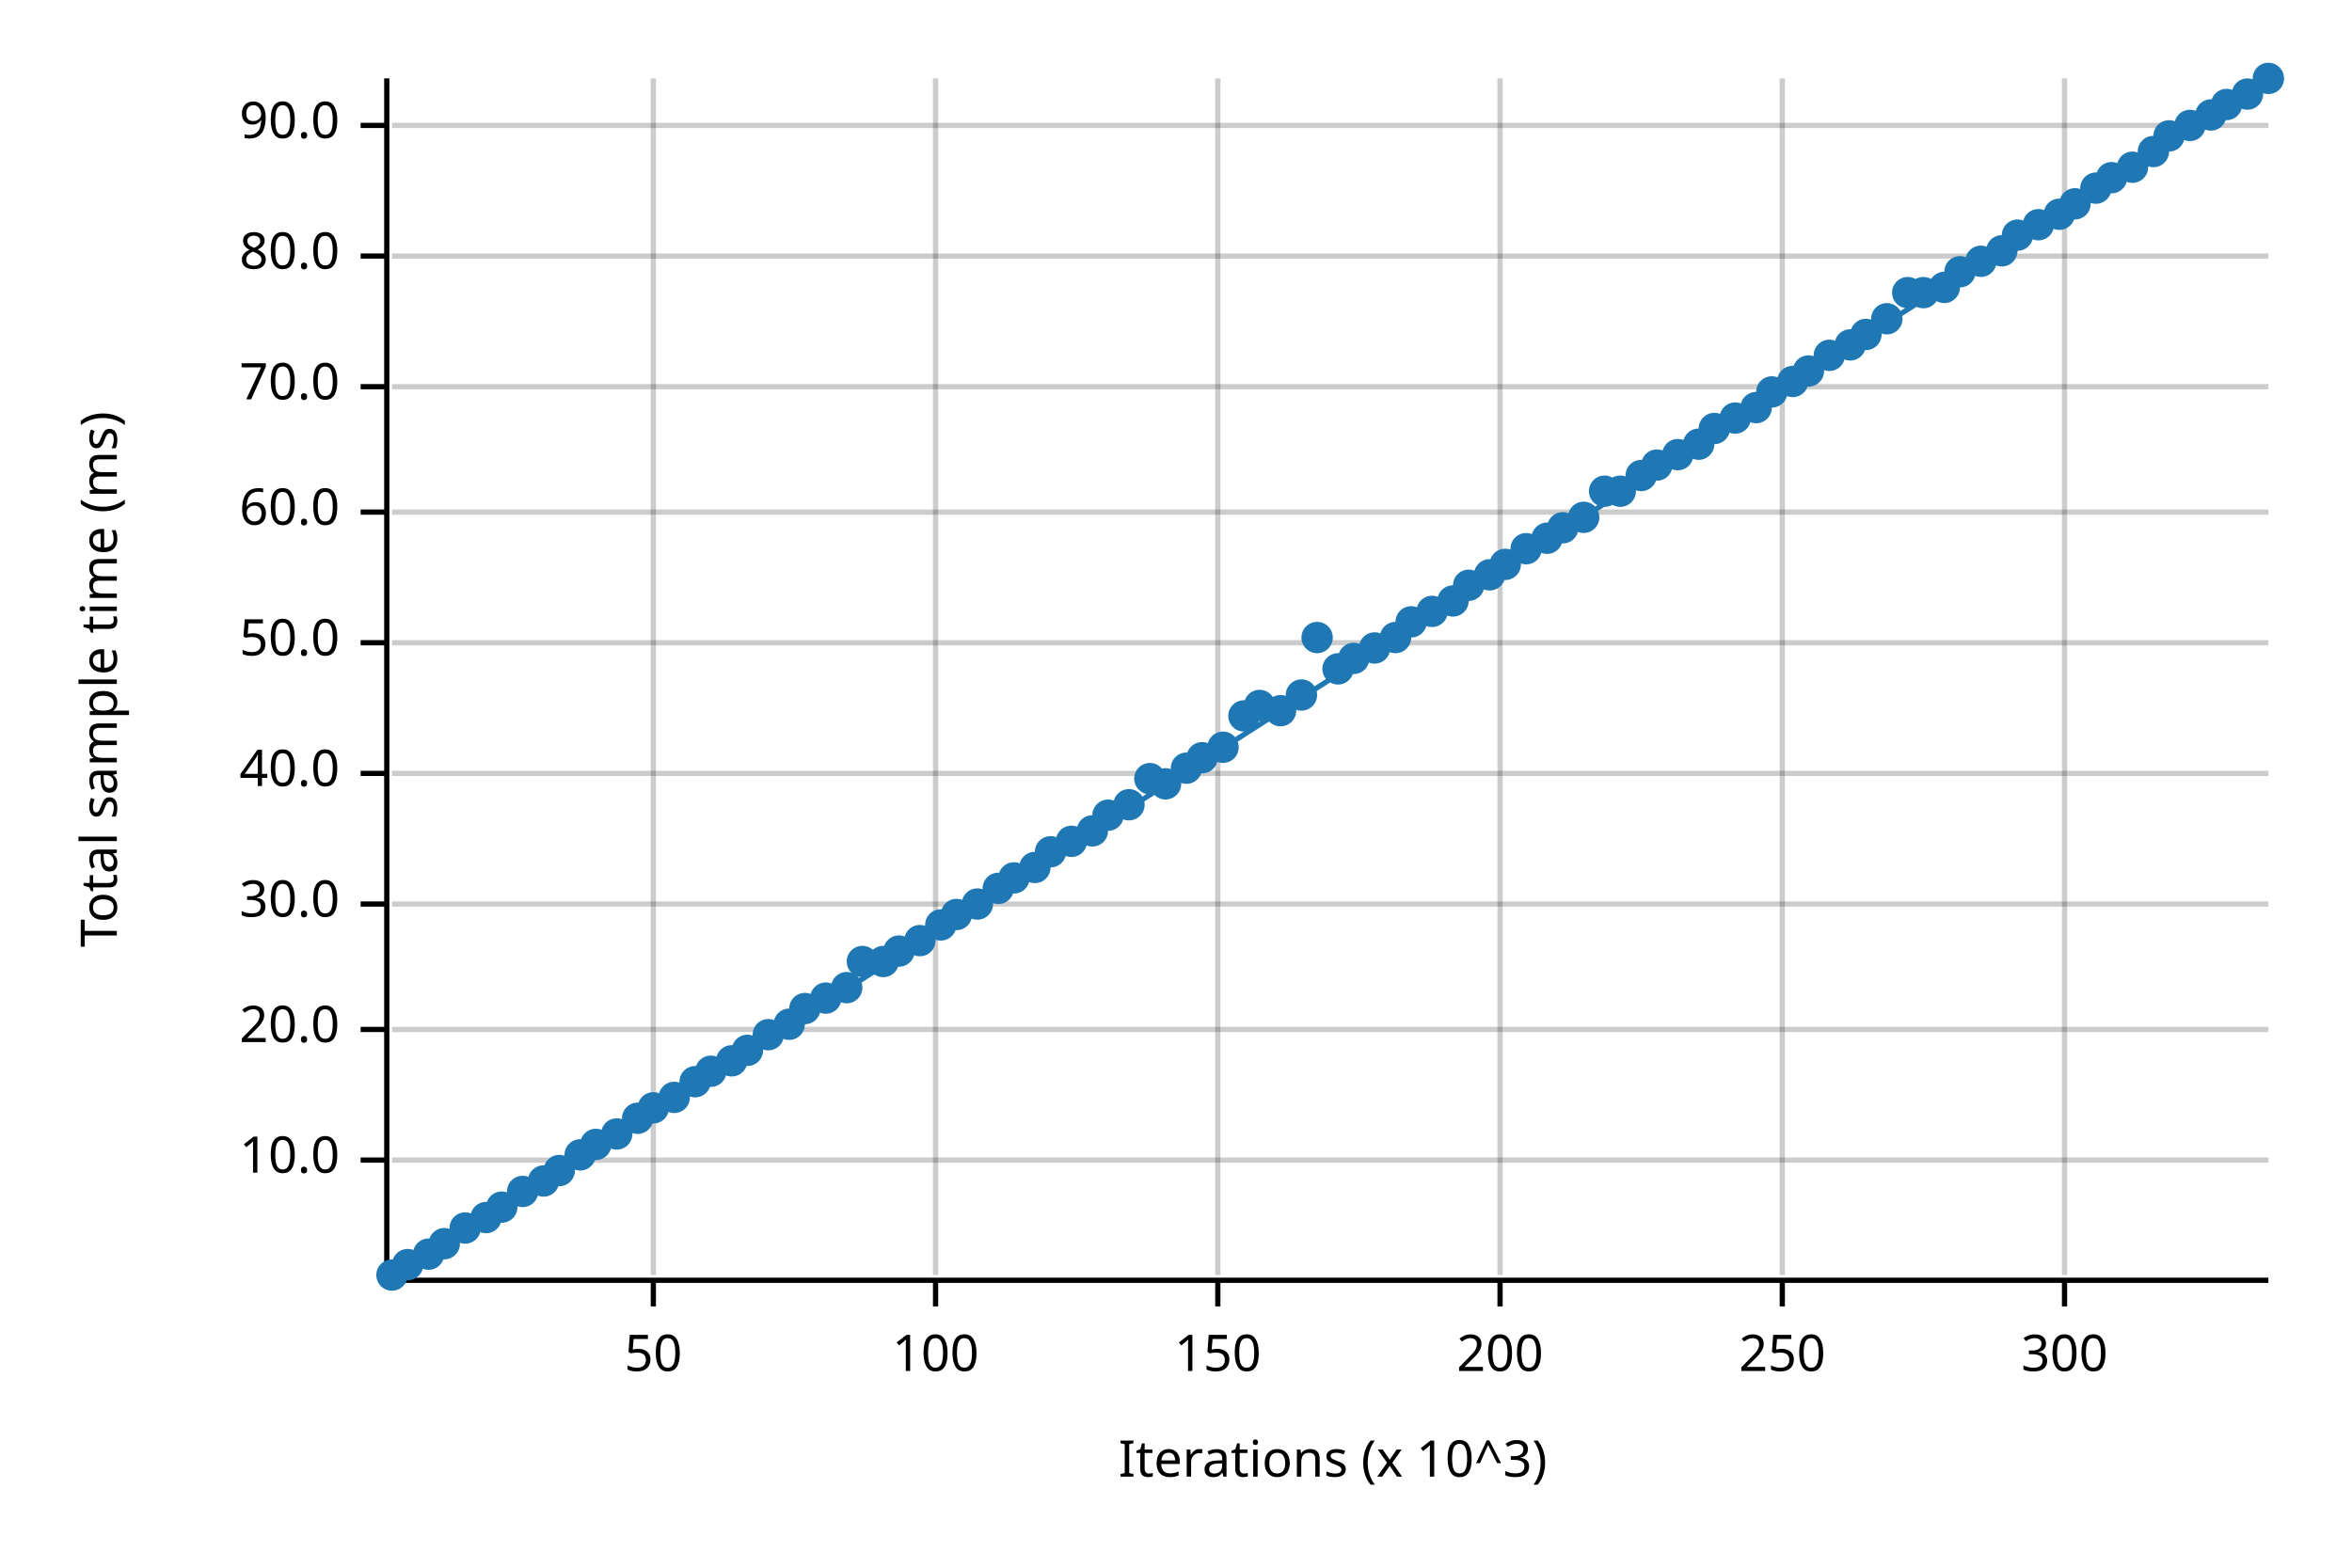
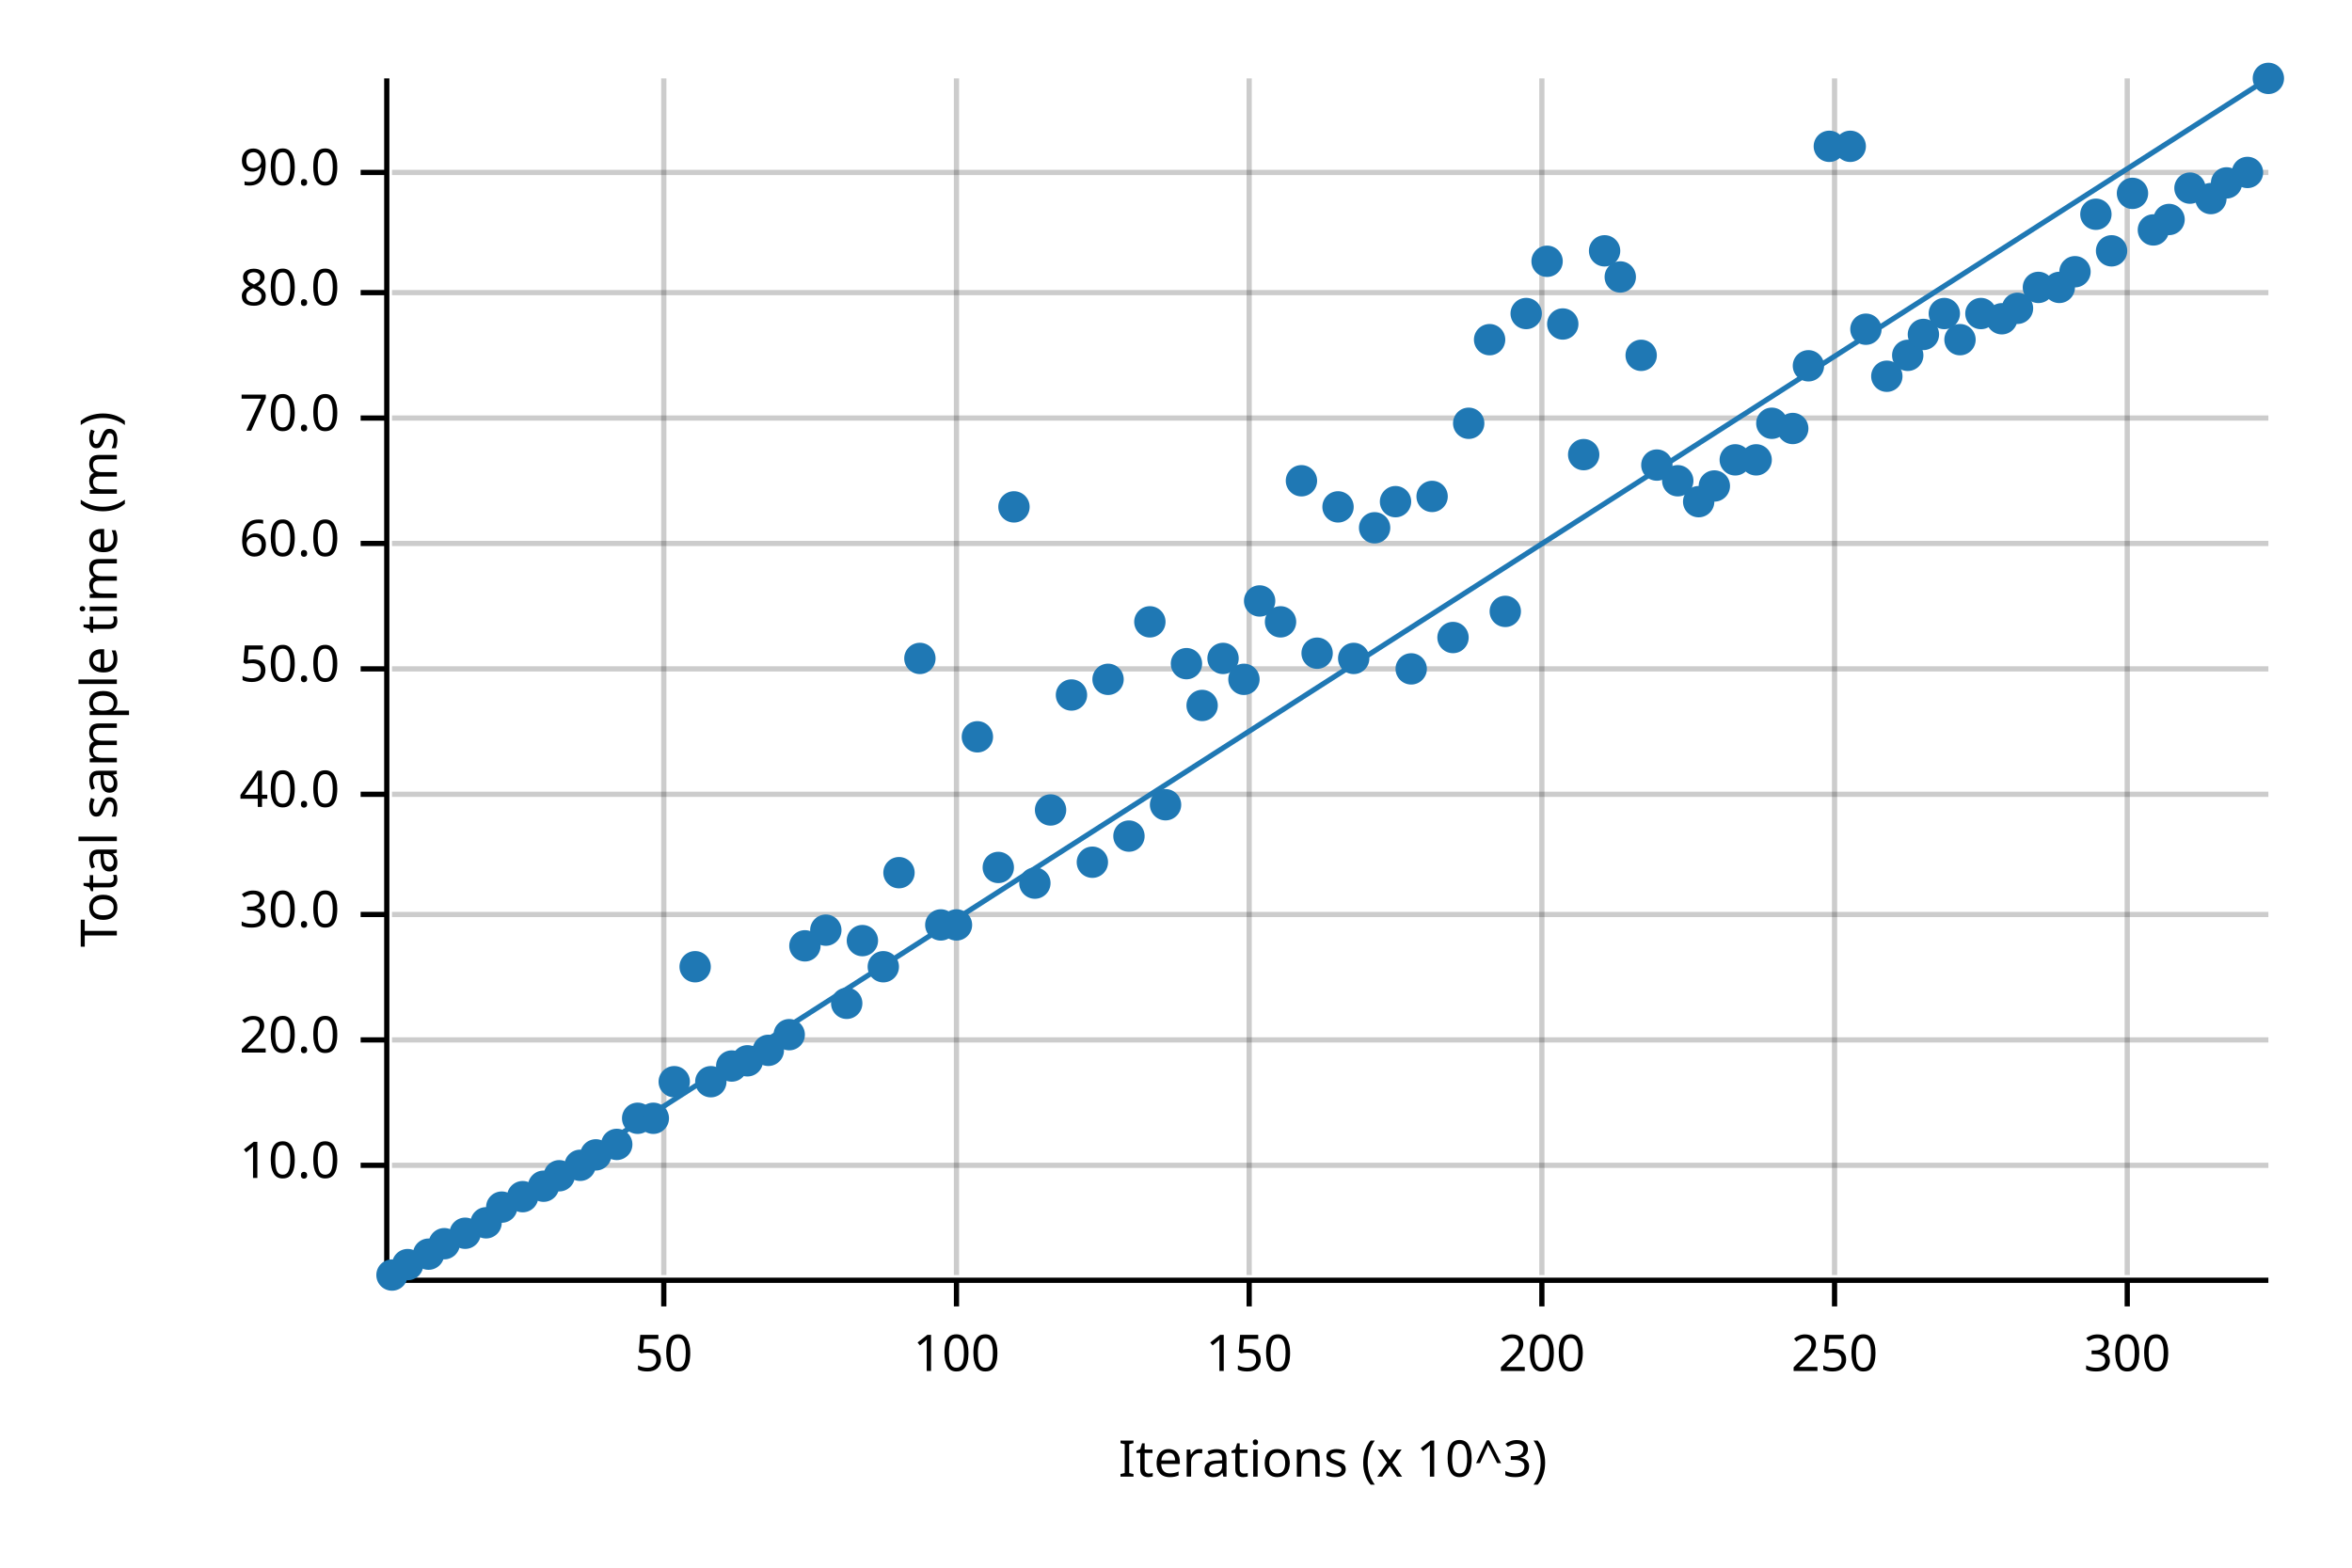
<svg xmlns="http://www.w3.org/2000/svg" width="450" height="300" viewBox="0 0 450 300">
  <text x="15" y="130" dy="0.76em" text-anchor="middle" font-family="sans-serif" font-size="9.677" opacity="1" fill="#000000" transform="rotate(270, 15, 130)">
Total sample time (ms)
</text>
  <text x="255" y="285" dy="-0.5ex" text-anchor="middle" font-family="sans-serif" font-size="9.677" opacity="1" fill="#000000">
Iterations (x 10^3)
</text>
-   <line opacity="0.2" stroke="#000000" stroke-width="1" x1="125" y1="244" x2="125" y2="15" />
-   <line opacity="0.2" stroke="#000000" stroke-width="1" x1="179" y1="244" x2="179" y2="15" />
-   <line opacity="0.2" stroke="#000000" stroke-width="1" x1="233" y1="244" x2="233" y2="15" />
-   <line opacity="0.2" stroke="#000000" stroke-width="1" x1="287" y1="244" x2="287" y2="15" />
-   <line opacity="0.2" stroke="#000000" stroke-width="1" x1="341" y1="244" x2="341" y2="15" />
-   <line opacity="0.2" stroke="#000000" stroke-width="1" x1="395" y1="244" x2="395" y2="15" />
-   <line opacity="0.2" stroke="#000000" stroke-width="1" x1="75" y1="222" x2="434" y2="222" />
-   <line opacity="0.2" stroke="#000000" stroke-width="1" x1="75" y1="197" x2="434" y2="197" />
-   <line opacity="0.2" stroke="#000000" stroke-width="1" x1="75" y1="173" x2="434" y2="173" />
-   <line opacity="0.2" stroke="#000000" stroke-width="1" x1="75" y1="148" x2="434" y2="148" />
-   <line opacity="0.2" stroke="#000000" stroke-width="1" x1="75" y1="123" x2="434" y2="123" />
-   <line opacity="0.2" stroke="#000000" stroke-width="1" x1="75" y1="98" x2="434" y2="98" />
-   <line opacity="0.2" stroke="#000000" stroke-width="1" x1="75" y1="74" x2="434" y2="74" />
-   <line opacity="0.2" stroke="#000000" stroke-width="1" x1="75" y1="49" x2="434" y2="49" />
-   <line opacity="0.2" stroke="#000000" stroke-width="1" x1="75" y1="24" x2="434" y2="24" />
+   <line opacity="0.2" stroke="#000000" stroke-width="1" x1="127" y1="244" x2="127" y2="15" />
+   <line opacity="0.2" stroke="#000000" stroke-width="1" x1="183" y1="244" x2="183" y2="15" />
+   <line opacity="0.2" stroke="#000000" stroke-width="1" x1="239" y1="244" x2="239" y2="15" />
+   <line opacity="0.2" stroke="#000000" stroke-width="1" x1="295" y1="244" x2="295" y2="15" />
+   <line opacity="0.2" stroke="#000000" stroke-width="1" x1="351" y1="244" x2="351" y2="15" />
+   <line opacity="0.2" stroke="#000000" stroke-width="1" x1="407" y1="244" x2="407" y2="15" />
+   <line opacity="0.2" stroke="#000000" stroke-width="1" x1="75" y1="223" x2="434" y2="223" />
+   <line opacity="0.2" stroke="#000000" stroke-width="1" x1="75" y1="199" x2="434" y2="199" />
+   <line opacity="0.2" stroke="#000000" stroke-width="1" x1="75" y1="175" x2="434" y2="175" />
+   <line opacity="0.2" stroke="#000000" stroke-width="1" x1="75" y1="152" x2="434" y2="152" />
+   <line opacity="0.2" stroke="#000000" stroke-width="1" x1="75" y1="128" x2="434" y2="128" />
+   <line opacity="0.2" stroke="#000000" stroke-width="1" x1="75" y1="104" x2="434" y2="104" />
+   <line opacity="0.2" stroke="#000000" stroke-width="1" x1="75" y1="80" x2="434" y2="80" />
+   <line opacity="0.2" stroke="#000000" stroke-width="1" x1="75" y1="56" x2="434" y2="56" />
+   <line opacity="0.2" stroke="#000000" stroke-width="1" x1="75" y1="33" x2="434" y2="33" />
  <polyline fill="none" opacity="1" stroke="#000000" stroke-width="1" points="74,15 74,244 " />
-   <text x="65" y="222" dy="0.5ex" text-anchor="end" font-family="sans-serif" font-size="9.677" opacity="1" fill="#000000">
+   <text x="65" y="223" dy="0.5ex" text-anchor="end" font-family="sans-serif" font-size="9.677" opacity="1" fill="#000000">
10.0
</text>
-   <polyline fill="none" opacity="1" stroke="#000000" stroke-width="1" points="69,222 74,222 " />
-   <text x="65" y="197" dy="0.5ex" text-anchor="end" font-family="sans-serif" font-size="9.677" opacity="1" fill="#000000">
+   <polyline fill="none" opacity="1" stroke="#000000" stroke-width="1" points="69,223 74,223 " />
+   <text x="65" y="199" dy="0.5ex" text-anchor="end" font-family="sans-serif" font-size="9.677" opacity="1" fill="#000000">
20.0
</text>
-   <polyline fill="none" opacity="1" stroke="#000000" stroke-width="1" points="69,197 74,197 " />
-   <text x="65" y="173" dy="0.5ex" text-anchor="end" font-family="sans-serif" font-size="9.677" opacity="1" fill="#000000">
+   <polyline fill="none" opacity="1" stroke="#000000" stroke-width="1" points="69,199 74,199 " />
+   <text x="65" y="175" dy="0.5ex" text-anchor="end" font-family="sans-serif" font-size="9.677" opacity="1" fill="#000000">
30.0
</text>
-   <polyline fill="none" opacity="1" stroke="#000000" stroke-width="1" points="69,173 74,173 " />
-   <text x="65" y="148" dy="0.5ex" text-anchor="end" font-family="sans-serif" font-size="9.677" opacity="1" fill="#000000">
+   <polyline fill="none" opacity="1" stroke="#000000" stroke-width="1" points="69,175 74,175 " />
+   <text x="65" y="152" dy="0.5ex" text-anchor="end" font-family="sans-serif" font-size="9.677" opacity="1" fill="#000000">
40.0
</text>
-   <polyline fill="none" opacity="1" stroke="#000000" stroke-width="1" points="69,148 74,148 " />
-   <text x="65" y="123" dy="0.5ex" text-anchor="end" font-family="sans-serif" font-size="9.677" opacity="1" fill="#000000">
+   <polyline fill="none" opacity="1" stroke="#000000" stroke-width="1" points="69,152 74,152 " />
+   <text x="65" y="128" dy="0.5ex" text-anchor="end" font-family="sans-serif" font-size="9.677" opacity="1" fill="#000000">
50.0
</text>
-   <polyline fill="none" opacity="1" stroke="#000000" stroke-width="1" points="69,123 74,123 " />
-   <text x="65" y="98" dy="0.5ex" text-anchor="end" font-family="sans-serif" font-size="9.677" opacity="1" fill="#000000">
+   <polyline fill="none" opacity="1" stroke="#000000" stroke-width="1" points="69,128 74,128 " />
+   <text x="65" y="104" dy="0.5ex" text-anchor="end" font-family="sans-serif" font-size="9.677" opacity="1" fill="#000000">
60.0
</text>
-   <polyline fill="none" opacity="1" stroke="#000000" stroke-width="1" points="69,98 74,98 " />
-   <text x="65" y="74" dy="0.5ex" text-anchor="end" font-family="sans-serif" font-size="9.677" opacity="1" fill="#000000">
+   <polyline fill="none" opacity="1" stroke="#000000" stroke-width="1" points="69,104 74,104 " />
+   <text x="65" y="80" dy="0.5ex" text-anchor="end" font-family="sans-serif" font-size="9.677" opacity="1" fill="#000000">
70.0
</text>
-   <polyline fill="none" opacity="1" stroke="#000000" stroke-width="1" points="69,74 74,74 " />
-   <text x="65" y="49" dy="0.5ex" text-anchor="end" font-family="sans-serif" font-size="9.677" opacity="1" fill="#000000">
+   <polyline fill="none" opacity="1" stroke="#000000" stroke-width="1" points="69,80 74,80 " />
+   <text x="65" y="56" dy="0.5ex" text-anchor="end" font-family="sans-serif" font-size="9.677" opacity="1" fill="#000000">
80.0
</text>
-   <polyline fill="none" opacity="1" stroke="#000000" stroke-width="1" points="69,49 74,49 " />
-   <text x="65" y="24" dy="0.5ex" text-anchor="end" font-family="sans-serif" font-size="9.677" opacity="1" fill="#000000">
+   <polyline fill="none" opacity="1" stroke="#000000" stroke-width="1" points="69,56 74,56 " />
+   <text x="65" y="33" dy="0.5ex" text-anchor="end" font-family="sans-serif" font-size="9.677" opacity="1" fill="#000000">
90.0
</text>
-   <polyline fill="none" opacity="1" stroke="#000000" stroke-width="1" points="69,24 74,24 " />
+   <polyline fill="none" opacity="1" stroke="#000000" stroke-width="1" points="69,33 74,33 " />
  <polyline fill="none" opacity="1" stroke="#000000" stroke-width="1" points="75,245 434,245 " />
-   <text x="125" y="255" dy="0.76em" text-anchor="middle" font-family="sans-serif" font-size="9.677" opacity="1" fill="#000000">
+   <text x="127" y="255" dy="0.76em" text-anchor="middle" font-family="sans-serif" font-size="9.677" opacity="1" fill="#000000">
50
</text>
-   <polyline fill="none" opacity="1" stroke="#000000" stroke-width="1" points="125,245 125,250 " />
-   <text x="179" y="255" dy="0.76em" text-anchor="middle" font-family="sans-serif" font-size="9.677" opacity="1" fill="#000000">
+   <polyline fill="none" opacity="1" stroke="#000000" stroke-width="1" points="127,245 127,250 " />
+   <text x="183" y="255" dy="0.76em" text-anchor="middle" font-family="sans-serif" font-size="9.677" opacity="1" fill="#000000">
100
</text>
-   <polyline fill="none" opacity="1" stroke="#000000" stroke-width="1" points="179,245 179,250 " />
-   <text x="233" y="255" dy="0.76em" text-anchor="middle" font-family="sans-serif" font-size="9.677" opacity="1" fill="#000000">
+   <polyline fill="none" opacity="1" stroke="#000000" stroke-width="1" points="183,245 183,250 " />
+   <text x="239" y="255" dy="0.76em" text-anchor="middle" font-family="sans-serif" font-size="9.677" opacity="1" fill="#000000">
150
</text>
-   <polyline fill="none" opacity="1" stroke="#000000" stroke-width="1" points="233,245 233,250 " />
-   <text x="287" y="255" dy="0.76em" text-anchor="middle" font-family="sans-serif" font-size="9.677" opacity="1" fill="#000000">
+   <polyline fill="none" opacity="1" stroke="#000000" stroke-width="1" points="239,245 239,250 " />
+   <text x="295" y="255" dy="0.76em" text-anchor="middle" font-family="sans-serif" font-size="9.677" opacity="1" fill="#000000">
200
</text>
-   <polyline fill="none" opacity="1" stroke="#000000" stroke-width="1" points="287,245 287,250 " />
-   <text x="341" y="255" dy="0.76em" text-anchor="middle" font-family="sans-serif" font-size="9.677" opacity="1" fill="#000000">
+   <polyline fill="none" opacity="1" stroke="#000000" stroke-width="1" points="295,245 295,250 " />
+   <text x="351" y="255" dy="0.76em" text-anchor="middle" font-family="sans-serif" font-size="9.677" opacity="1" fill="#000000">
250
</text>
-   <polyline fill="none" opacity="1" stroke="#000000" stroke-width="1" points="341,245 341,250 " />
-   <text x="395" y="255" dy="0.76em" text-anchor="middle" font-family="sans-serif" font-size="9.677" opacity="1" fill="#000000">
+   <polyline fill="none" opacity="1" stroke="#000000" stroke-width="1" points="351,245 351,250 " />
+   <text x="407" y="255" dy="0.76em" text-anchor="middle" font-family="sans-serif" font-size="9.677" opacity="1" fill="#000000">
300
</text>
-   <polyline fill="none" opacity="1" stroke="#000000" stroke-width="1" points="395,245 395,250 " />
+   <polyline fill="none" opacity="1" stroke="#000000" stroke-width="1" points="407,245 407,250 " />
  <circle cx="75" cy="244" r="3" opacity="1" fill="#1F78B4" stroke="none" stroke-width="1" />
  <circle cx="78" cy="242" r="3" opacity="1" fill="#1F78B4" stroke="none" stroke-width="1" />
  <circle cx="82" cy="240" r="3" opacity="1" fill="#1F78B4" stroke="none" stroke-width="1" />
  <circle cx="85" cy="238" r="3" opacity="1" fill="#1F78B4" stroke="none" stroke-width="1" />
-   <circle cx="89" cy="235" r="3" opacity="1" fill="#1F78B4" stroke="none" stroke-width="1" />
-   <circle cx="93" cy="233" r="3" opacity="1" fill="#1F78B4" stroke="none" stroke-width="1" />
+   <circle cx="89" cy="236" r="3" opacity="1" fill="#1F78B4" stroke="none" stroke-width="1" />
+   <circle cx="93" cy="234" r="3" opacity="1" fill="#1F78B4" stroke="none" stroke-width="1" />
  <circle cx="96" cy="231" r="3" opacity="1" fill="#1F78B4" stroke="none" stroke-width="1" />
-   <circle cx="100" cy="228" r="3" opacity="1" fill="#1F78B4" stroke="none" stroke-width="1" />
-   <circle cx="104" cy="226" r="3" opacity="1" fill="#1F78B4" stroke="none" stroke-width="1" />
-   <circle cx="107" cy="224" r="3" opacity="1" fill="#1F78B4" stroke="none" stroke-width="1" />
-   <circle cx="111" cy="221" r="3" opacity="1" fill="#1F78B4" stroke="none" stroke-width="1" />
-   <circle cx="114" cy="219" r="3" opacity="1" fill="#1F78B4" stroke="none" stroke-width="1" />
-   <circle cx="118" cy="217" r="3" opacity="1" fill="#1F78B4" stroke="none" stroke-width="1" />
+   <circle cx="100" cy="229" r="3" opacity="1" fill="#1F78B4" stroke="none" stroke-width="1" />
+   <circle cx="104" cy="227" r="3" opacity="1" fill="#1F78B4" stroke="none" stroke-width="1" />
+   <circle cx="107" cy="225" r="3" opacity="1" fill="#1F78B4" stroke="none" stroke-width="1" />
+   <circle cx="111" cy="223" r="3" opacity="1" fill="#1F78B4" stroke="none" stroke-width="1" />
+   <circle cx="114" cy="221" r="3" opacity="1" fill="#1F78B4" stroke="none" stroke-width="1" />
+   <circle cx="118" cy="219" r="3" opacity="1" fill="#1F78B4" stroke="none" stroke-width="1" />
  <circle cx="122" cy="214" r="3" opacity="1" fill="#1F78B4" stroke="none" stroke-width="1" />
-   <circle cx="125" cy="212" r="3" opacity="1" fill="#1F78B4" stroke="none" stroke-width="1" />
-   <circle cx="129" cy="210" r="3" opacity="1" fill="#1F78B4" stroke="none" stroke-width="1" />
-   <circle cx="133" cy="207" r="3" opacity="1" fill="#1F78B4" stroke="none" stroke-width="1" />
-   <circle cx="136" cy="205" r="3" opacity="1" fill="#1F78B4" stroke="none" stroke-width="1" />
-   <circle cx="140" cy="203" r="3" opacity="1" fill="#1F78B4" stroke="none" stroke-width="1" />
-   <circle cx="143" cy="201" r="3" opacity="1" fill="#1F78B4" stroke="none" stroke-width="1" />
-   <circle cx="147" cy="198" r="3" opacity="1" fill="#1F78B4" stroke="none" stroke-width="1" />
-   <circle cx="151" cy="196" r="3" opacity="1" fill="#1F78B4" stroke="none" stroke-width="1" />
-   <circle cx="154" cy="193" r="3" opacity="1" fill="#1F78B4" stroke="none" stroke-width="1" />
-   <circle cx="158" cy="191" r="3" opacity="1" fill="#1F78B4" stroke="none" stroke-width="1" />
-   <circle cx="162" cy="189" r="3" opacity="1" fill="#1F78B4" stroke="none" stroke-width="1" />
-   <circle cx="165" cy="184" r="3" opacity="1" fill="#1F78B4" stroke="none" stroke-width="1" />
-   <circle cx="169" cy="184" r="3" opacity="1" fill="#1F78B4" stroke="none" stroke-width="1" />
-   <circle cx="172" cy="182" r="3" opacity="1" fill="#1F78B4" stroke="none" stroke-width="1" />
-   <circle cx="176" cy="180" r="3" opacity="1" fill="#1F78B4" stroke="none" stroke-width="1" />
+   <circle cx="125" cy="214" r="3" opacity="1" fill="#1F78B4" stroke="none" stroke-width="1" />
+   <circle cx="129" cy="207" r="3" opacity="1" fill="#1F78B4" stroke="none" stroke-width="1" />
+   <circle cx="133" cy="185" r="3" opacity="1" fill="#1F78B4" stroke="none" stroke-width="1" />
+   <circle cx="136" cy="207" r="3" opacity="1" fill="#1F78B4" stroke="none" stroke-width="1" />
+   <circle cx="140" cy="204" r="3" opacity="1" fill="#1F78B4" stroke="none" stroke-width="1" />
+   <circle cx="143" cy="203" r="3" opacity="1" fill="#1F78B4" stroke="none" stroke-width="1" />
+   <circle cx="147" cy="201" r="3" opacity="1" fill="#1F78B4" stroke="none" stroke-width="1" />
+   <circle cx="151" cy="198" r="3" opacity="1" fill="#1F78B4" stroke="none" stroke-width="1" />
+   <circle cx="154" cy="181" r="3" opacity="1" fill="#1F78B4" stroke="none" stroke-width="1" />
+   <circle cx="158" cy="178" r="3" opacity="1" fill="#1F78B4" stroke="none" stroke-width="1" />
+   <circle cx="162" cy="192" r="3" opacity="1" fill="#1F78B4" stroke="none" stroke-width="1" />
+   <circle cx="165" cy="180" r="3" opacity="1" fill="#1F78B4" stroke="none" stroke-width="1" />
+   <circle cx="169" cy="185" r="3" opacity="1" fill="#1F78B4" stroke="none" stroke-width="1" />
+   <circle cx="172" cy="167" r="3" opacity="1" fill="#1F78B4" stroke="none" stroke-width="1" />
+   <circle cx="176" cy="126" r="3" opacity="1" fill="#1F78B4" stroke="none" stroke-width="1" />
  <circle cx="180" cy="177" r="3" opacity="1" fill="#1F78B4" stroke="none" stroke-width="1" />
-   <circle cx="183" cy="175" r="3" opacity="1" fill="#1F78B4" stroke="none" stroke-width="1" />
-   <circle cx="187" cy="173" r="3" opacity="1" fill="#1F78B4" stroke="none" stroke-width="1" />
-   <circle cx="191" cy="170" r="3" opacity="1" fill="#1F78B4" stroke="none" stroke-width="1" />
-   <circle cx="194" cy="168" r="3" opacity="1" fill="#1F78B4" stroke="none" stroke-width="1" />
-   <circle cx="198" cy="166" r="3" opacity="1" fill="#1F78B4" stroke="none" stroke-width="1" />
-   <circle cx="201" cy="163" r="3" opacity="1" fill="#1F78B4" stroke="none" stroke-width="1" />
-   <circle cx="205" cy="161" r="3" opacity="1" fill="#1F78B4" stroke="none" stroke-width="1" />
-   <circle cx="209" cy="159" r="3" opacity="1" fill="#1F78B4" stroke="none" stroke-width="1" />
-   <circle cx="212" cy="156" r="3" opacity="1" fill="#1F78B4" stroke="none" stroke-width="1" />
-   <circle cx="216" cy="154" r="3" opacity="1" fill="#1F78B4" stroke="none" stroke-width="1" />
-   <circle cx="220" cy="149" r="3" opacity="1" fill="#1F78B4" stroke="none" stroke-width="1" />
-   <circle cx="223" cy="150" r="3" opacity="1" fill="#1F78B4" stroke="none" stroke-width="1" />
-   <circle cx="227" cy="147" r="3" opacity="1" fill="#1F78B4" stroke="none" stroke-width="1" />
-   <circle cx="230" cy="145" r="3" opacity="1" fill="#1F78B4" stroke="none" stroke-width="1" />
-   <circle cx="234" cy="143" r="3" opacity="1" fill="#1F78B4" stroke="none" stroke-width="1" />
-   <circle cx="238" cy="137" r="3" opacity="1" fill="#1F78B4" stroke="none" stroke-width="1" />
-   <circle cx="241" cy="135" r="3" opacity="1" fill="#1F78B4" stroke="none" stroke-width="1" />
-   <circle cx="245" cy="136" r="3" opacity="1" fill="#1F78B4" stroke="none" stroke-width="1" />
-   <circle cx="249" cy="133" r="3" opacity="1" fill="#1F78B4" stroke="none" stroke-width="1" />
-   <circle cx="252" cy="122" r="3" opacity="1" fill="#1F78B4" stroke="none" stroke-width="1" />
-   <circle cx="256" cy="128" r="3" opacity="1" fill="#1F78B4" stroke="none" stroke-width="1" />
+   <circle cx="183" cy="177" r="3" opacity="1" fill="#1F78B4" stroke="none" stroke-width="1" />
+   <circle cx="187" cy="141" r="3" opacity="1" fill="#1F78B4" stroke="none" stroke-width="1" />
+   <circle cx="191" cy="166" r="3" opacity="1" fill="#1F78B4" stroke="none" stroke-width="1" />
+   <circle cx="194" cy="97" r="3" opacity="1" fill="#1F78B4" stroke="none" stroke-width="1" />
+   <circle cx="198" cy="169" r="3" opacity="1" fill="#1F78B4" stroke="none" stroke-width="1" />
+   <circle cx="201" cy="155" r="3" opacity="1" fill="#1F78B4" stroke="none" stroke-width="1" />
+   <circle cx="205" cy="133" r="3" opacity="1" fill="#1F78B4" stroke="none" stroke-width="1" />
+   <circle cx="209" cy="165" r="3" opacity="1" fill="#1F78B4" stroke="none" stroke-width="1" />
+   <circle cx="212" cy="130" r="3" opacity="1" fill="#1F78B4" stroke="none" stroke-width="1" />
+   <circle cx="216" cy="160" r="3" opacity="1" fill="#1F78B4" stroke="none" stroke-width="1" />
+   <circle cx="220" cy="119" r="3" opacity="1" fill="#1F78B4" stroke="none" stroke-width="1" />
+   <circle cx="223" cy="154" r="3" opacity="1" fill="#1F78B4" stroke="none" stroke-width="1" />
+   <circle cx="227" cy="127" r="3" opacity="1" fill="#1F78B4" stroke="none" stroke-width="1" />
+   <circle cx="230" cy="135" r="3" opacity="1" fill="#1F78B4" stroke="none" stroke-width="1" />
+   <circle cx="234" cy="126" r="3" opacity="1" fill="#1F78B4" stroke="none" stroke-width="1" />
+   <circle cx="238" cy="130" r="3" opacity="1" fill="#1F78B4" stroke="none" stroke-width="1" />
+   <circle cx="241" cy="115" r="3" opacity="1" fill="#1F78B4" stroke="none" stroke-width="1" />
+   <circle cx="245" cy="119" r="3" opacity="1" fill="#1F78B4" stroke="none" stroke-width="1" />
+   <circle cx="249" cy="92" r="3" opacity="1" fill="#1F78B4" stroke="none" stroke-width="1" />
+   <circle cx="252" cy="125" r="3" opacity="1" fill="#1F78B4" stroke="none" stroke-width="1" />
+   <circle cx="256" cy="97" r="3" opacity="1" fill="#1F78B4" stroke="none" stroke-width="1" />
  <circle cx="259" cy="126" r="3" opacity="1" fill="#1F78B4" stroke="none" stroke-width="1" />
-   <circle cx="263" cy="124" r="3" opacity="1" fill="#1F78B4" stroke="none" stroke-width="1" />
-   <circle cx="267" cy="122" r="3" opacity="1" fill="#1F78B4" stroke="none" stroke-width="1" />
-   <circle cx="270" cy="119" r="3" opacity="1" fill="#1F78B4" stroke="none" stroke-width="1" />
-   <circle cx="274" cy="117" r="3" opacity="1" fill="#1F78B4" stroke="none" stroke-width="1" />
-   <circle cx="278" cy="115" r="3" opacity="1" fill="#1F78B4" stroke="none" stroke-width="1" />
-   <circle cx="281" cy="112" r="3" opacity="1" fill="#1F78B4" stroke="none" stroke-width="1" />
-   <circle cx="285" cy="110" r="3" opacity="1" fill="#1F78B4" stroke="none" stroke-width="1" />
-   <circle cx="288" cy="108" r="3" opacity="1" fill="#1F78B4" stroke="none" stroke-width="1" />
-   <circle cx="292" cy="105" r="3" opacity="1" fill="#1F78B4" stroke="none" stroke-width="1" />
-   <circle cx="296" cy="103" r="3" opacity="1" fill="#1F78B4" stroke="none" stroke-width="1" />
-   <circle cx="299" cy="101" r="3" opacity="1" fill="#1F78B4" stroke="none" stroke-width="1" />
-   <circle cx="303" cy="99" r="3" opacity="1" fill="#1F78B4" stroke="none" stroke-width="1" />
-   <circle cx="307" cy="94" r="3" opacity="1" fill="#1F78B4" stroke="none" stroke-width="1" />
-   <circle cx="310" cy="94" r="3" opacity="1" fill="#1F78B4" stroke="none" stroke-width="1" />
-   <circle cx="314" cy="91" r="3" opacity="1" fill="#1F78B4" stroke="none" stroke-width="1" />
+   <circle cx="263" cy="101" r="3" opacity="1" fill="#1F78B4" stroke="none" stroke-width="1" />
+   <circle cx="267" cy="96" r="3" opacity="1" fill="#1F78B4" stroke="none" stroke-width="1" />
+   <circle cx="270" cy="128" r="3" opacity="1" fill="#1F78B4" stroke="none" stroke-width="1" />
+   <circle cx="274" cy="95" r="3" opacity="1" fill="#1F78B4" stroke="none" stroke-width="1" />
+   <circle cx="278" cy="122" r="3" opacity="1" fill="#1F78B4" stroke="none" stroke-width="1" />
+   <circle cx="281" cy="81" r="3" opacity="1" fill="#1F78B4" stroke="none" stroke-width="1" />
+   <circle cx="285" cy="65" r="3" opacity="1" fill="#1F78B4" stroke="none" stroke-width="1" />
+   <circle cx="288" cy="117" r="3" opacity="1" fill="#1F78B4" stroke="none" stroke-width="1" />
+   <circle cx="292" cy="60" r="3" opacity="1" fill="#1F78B4" stroke="none" stroke-width="1" />
+   <circle cx="296" cy="50" r="3" opacity="1" fill="#1F78B4" stroke="none" stroke-width="1" />
+   <circle cx="299" cy="62" r="3" opacity="1" fill="#1F78B4" stroke="none" stroke-width="1" />
+   <circle cx="303" cy="87" r="3" opacity="1" fill="#1F78B4" stroke="none" stroke-width="1" />
+   <circle cx="307" cy="48" r="3" opacity="1" fill="#1F78B4" stroke="none" stroke-width="1" />
+   <circle cx="310" cy="53" r="3" opacity="1" fill="#1F78B4" stroke="none" stroke-width="1" />
+   <circle cx="314" cy="68" r="3" opacity="1" fill="#1F78B4" stroke="none" stroke-width="1" />
  <circle cx="317" cy="89" r="3" opacity="1" fill="#1F78B4" stroke="none" stroke-width="1" />
-   <circle cx="321" cy="87" r="3" opacity="1" fill="#1F78B4" stroke="none" stroke-width="1" />
-   <circle cx="325" cy="85" r="3" opacity="1" fill="#1F78B4" stroke="none" stroke-width="1" />
-   <circle cx="328" cy="82" r="3" opacity="1" fill="#1F78B4" stroke="none" stroke-width="1" />
-   <circle cx="332" cy="80" r="3" opacity="1" fill="#1F78B4" stroke="none" stroke-width="1" />
-   <circle cx="336" cy="78" r="3" opacity="1" fill="#1F78B4" stroke="none" stroke-width="1" />
-   <circle cx="339" cy="75" r="3" opacity="1" fill="#1F78B4" stroke="none" stroke-width="1" />
-   <circle cx="343" cy="73" r="3" opacity="1" fill="#1F78B4" stroke="none" stroke-width="1" />
-   <circle cx="346" cy="71" r="3" opacity="1" fill="#1F78B4" stroke="none" stroke-width="1" />
-   <circle cx="350" cy="68" r="3" opacity="1" fill="#1F78B4" stroke="none" stroke-width="1" />
-   <circle cx="354" cy="66" r="3" opacity="1" fill="#1F78B4" stroke="none" stroke-width="1" />
-   <circle cx="357" cy="64" r="3" opacity="1" fill="#1F78B4" stroke="none" stroke-width="1" />
-   <circle cx="361" cy="61" r="3" opacity="1" fill="#1F78B4" stroke="none" stroke-width="1" />
-   <circle cx="365" cy="56" r="3" opacity="1" fill="#1F78B4" stroke="none" stroke-width="1" />
-   <circle cx="368" cy="56" r="3" opacity="1" fill="#1F78B4" stroke="none" stroke-width="1" />
-   <circle cx="372" cy="55" r="3" opacity="1" fill="#1F78B4" stroke="none" stroke-width="1" />
-   <circle cx="375" cy="52" r="3" opacity="1" fill="#1F78B4" stroke="none" stroke-width="1" />
-   <circle cx="379" cy="50" r="3" opacity="1" fill="#1F78B4" stroke="none" stroke-width="1" />
-   <circle cx="383" cy="48" r="3" opacity="1" fill="#1F78B4" stroke="none" stroke-width="1" />
-   <circle cx="386" cy="45" r="3" opacity="1" fill="#1F78B4" stroke="none" stroke-width="1" />
-   <circle cx="390" cy="43" r="3" opacity="1" fill="#1F78B4" stroke="none" stroke-width="1" />
-   <circle cx="394" cy="41" r="3" opacity="1" fill="#1F78B4" stroke="none" stroke-width="1" />
-   <circle cx="397" cy="39" r="3" opacity="1" fill="#1F78B4" stroke="none" stroke-width="1" />
-   <circle cx="401" cy="36" r="3" opacity="1" fill="#1F78B4" stroke="none" stroke-width="1" />
-   <circle cx="404" cy="34" r="3" opacity="1" fill="#1F78B4" stroke="none" stroke-width="1" />
-   <circle cx="408" cy="32" r="3" opacity="1" fill="#1F78B4" stroke="none" stroke-width="1" />
-   <circle cx="412" cy="29" r="3" opacity="1" fill="#1F78B4" stroke="none" stroke-width="1" />
-   <circle cx="415" cy="26" r="3" opacity="1" fill="#1F78B4" stroke="none" stroke-width="1" />
-   <circle cx="419" cy="24" r="3" opacity="1" fill="#1F78B4" stroke="none" stroke-width="1" />
-   <circle cx="423" cy="22" r="3" opacity="1" fill="#1F78B4" stroke="none" stroke-width="1" />
-   <circle cx="426" cy="20" r="3" opacity="1" fill="#1F78B4" stroke="none" stroke-width="1" />
-   <circle cx="430" cy="18" r="3" opacity="1" fill="#1F78B4" stroke="none" stroke-width="1" />
+   <circle cx="321" cy="92" r="3" opacity="1" fill="#1F78B4" stroke="none" stroke-width="1" />
+   <circle cx="325" cy="96" r="3" opacity="1" fill="#1F78B4" stroke="none" stroke-width="1" />
+   <circle cx="328" cy="93" r="3" opacity="1" fill="#1F78B4" stroke="none" stroke-width="1" />
+   <circle cx="332" cy="88" r="3" opacity="1" fill="#1F78B4" stroke="none" stroke-width="1" />
+   <circle cx="336" cy="88" r="3" opacity="1" fill="#1F78B4" stroke="none" stroke-width="1" />
+   <circle cx="339" cy="81" r="3" opacity="1" fill="#1F78B4" stroke="none" stroke-width="1" />
+   <circle cx="343" cy="82" r="3" opacity="1" fill="#1F78B4" stroke="none" stroke-width="1" />
+   <circle cx="346" cy="70" r="3" opacity="1" fill="#1F78B4" stroke="none" stroke-width="1" />
+   <circle cx="350" cy="28" r="3" opacity="1" fill="#1F78B4" stroke="none" stroke-width="1" />
+   <circle cx="354" cy="28" r="3" opacity="1" fill="#1F78B4" stroke="none" stroke-width="1" />
+   <circle cx="357" cy="63" r="3" opacity="1" fill="#1F78B4" stroke="none" stroke-width="1" />
+   <circle cx="361" cy="72" r="3" opacity="1" fill="#1F78B4" stroke="none" stroke-width="1" />
+   <circle cx="365" cy="68" r="3" opacity="1" fill="#1F78B4" stroke="none" stroke-width="1" />
+   <circle cx="368" cy="64" r="3" opacity="1" fill="#1F78B4" stroke="none" stroke-width="1" />
+   <circle cx="372" cy="60" r="3" opacity="1" fill="#1F78B4" stroke="none" stroke-width="1" />
+   <circle cx="375" cy="65" r="3" opacity="1" fill="#1F78B4" stroke="none" stroke-width="1" />
+   <circle cx="379" cy="60" r="3" opacity="1" fill="#1F78B4" stroke="none" stroke-width="1" />
+   <circle cx="383" cy="61" r="3" opacity="1" fill="#1F78B4" stroke="none" stroke-width="1" />
+   <circle cx="386" cy="59" r="3" opacity="1" fill="#1F78B4" stroke="none" stroke-width="1" />
+   <circle cx="390" cy="55" r="3" opacity="1" fill="#1F78B4" stroke="none" stroke-width="1" />
+   <circle cx="394" cy="55" r="3" opacity="1" fill="#1F78B4" stroke="none" stroke-width="1" />
+   <circle cx="397" cy="52" r="3" opacity="1" fill="#1F78B4" stroke="none" stroke-width="1" />
+   <circle cx="401" cy="41" r="3" opacity="1" fill="#1F78B4" stroke="none" stroke-width="1" />
+   <circle cx="404" cy="48" r="3" opacity="1" fill="#1F78B4" stroke="none" stroke-width="1" />
+   <circle cx="408" cy="37" r="3" opacity="1" fill="#1F78B4" stroke="none" stroke-width="1" />
+   <circle cx="412" cy="44" r="3" opacity="1" fill="#1F78B4" stroke="none" stroke-width="1" />
+   <circle cx="415" cy="42" r="3" opacity="1" fill="#1F78B4" stroke="none" stroke-width="1" />
+   <circle cx="419" cy="36" r="3" opacity="1" fill="#1F78B4" stroke="none" stroke-width="1" />
+   <circle cx="423" cy="38" r="3" opacity="1" fill="#1F78B4" stroke="none" stroke-width="1" />
+   <circle cx="426" cy="35" r="3" opacity="1" fill="#1F78B4" stroke="none" stroke-width="1" />
+   <circle cx="430" cy="33" r="3" opacity="1" fill="#1F78B4" stroke="none" stroke-width="1" />
  <circle cx="434" cy="15" r="3" opacity="1" fill="#1F78B4" stroke="none" stroke-width="1" />
  <polyline fill="none" opacity="1" stroke="#1F78B4" stroke-width="1" points="75,245 434,15 " />
  <polygon opacity="0.25" fill="#1F78B4" points="75,245 434,15 434,15 " />
</svg>
